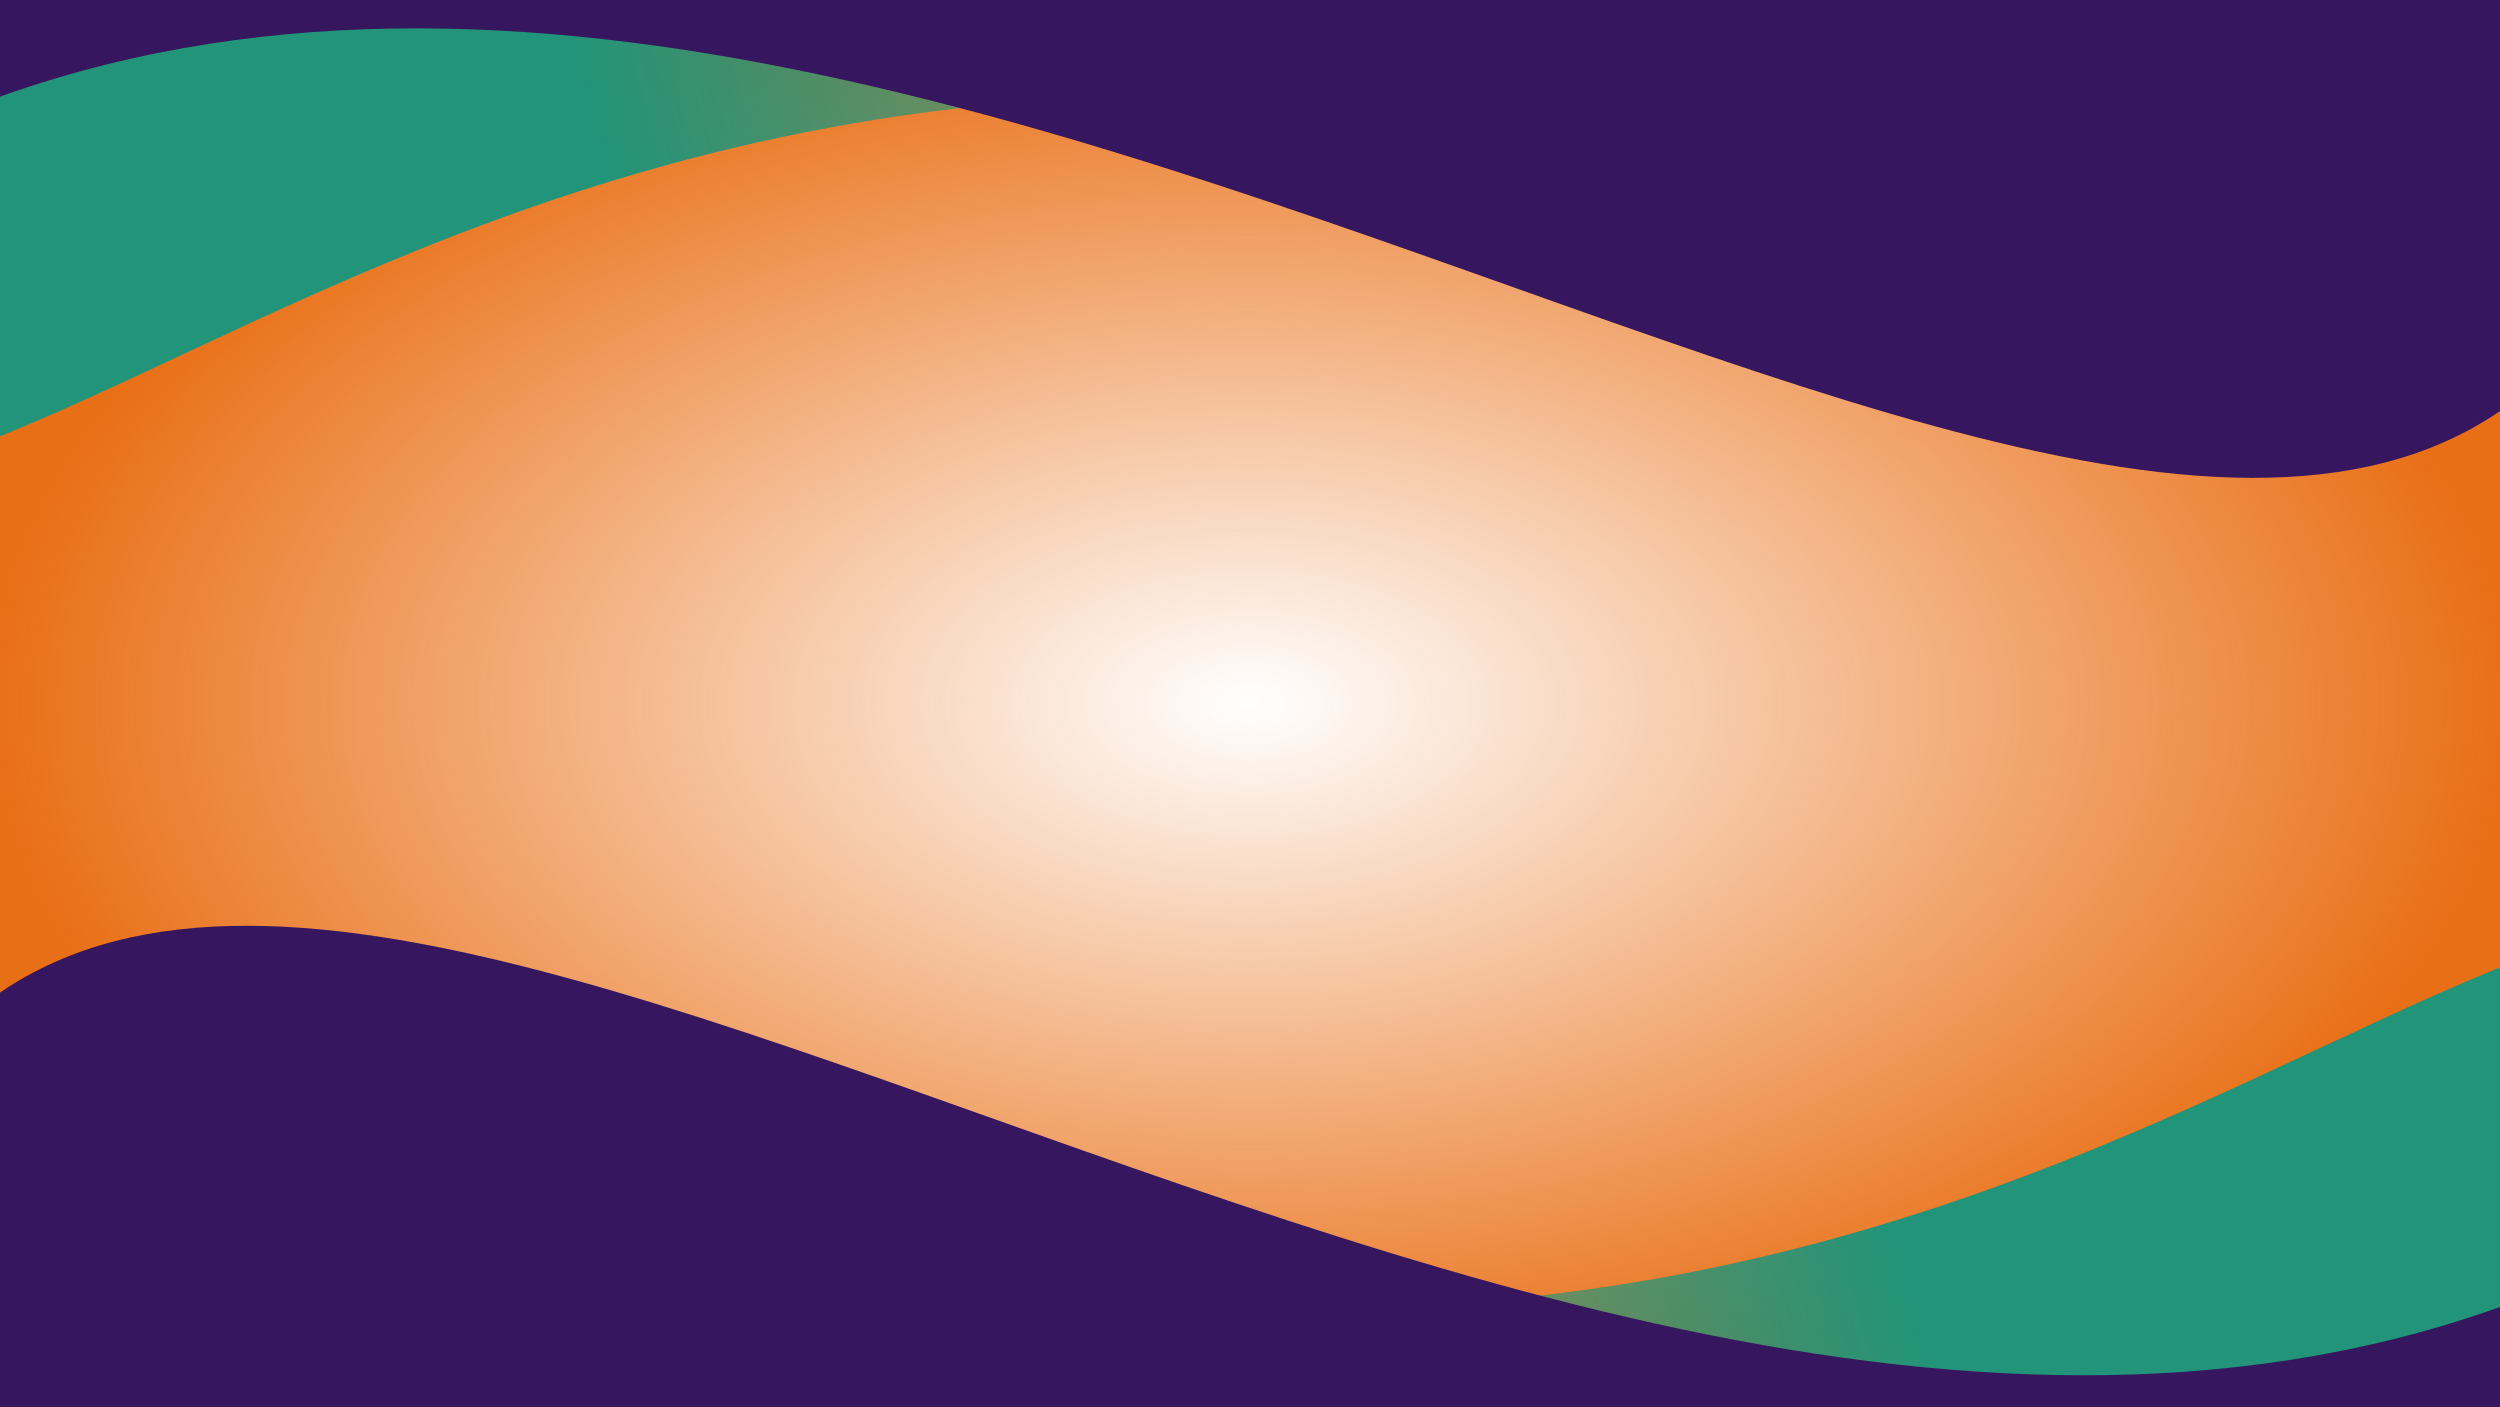
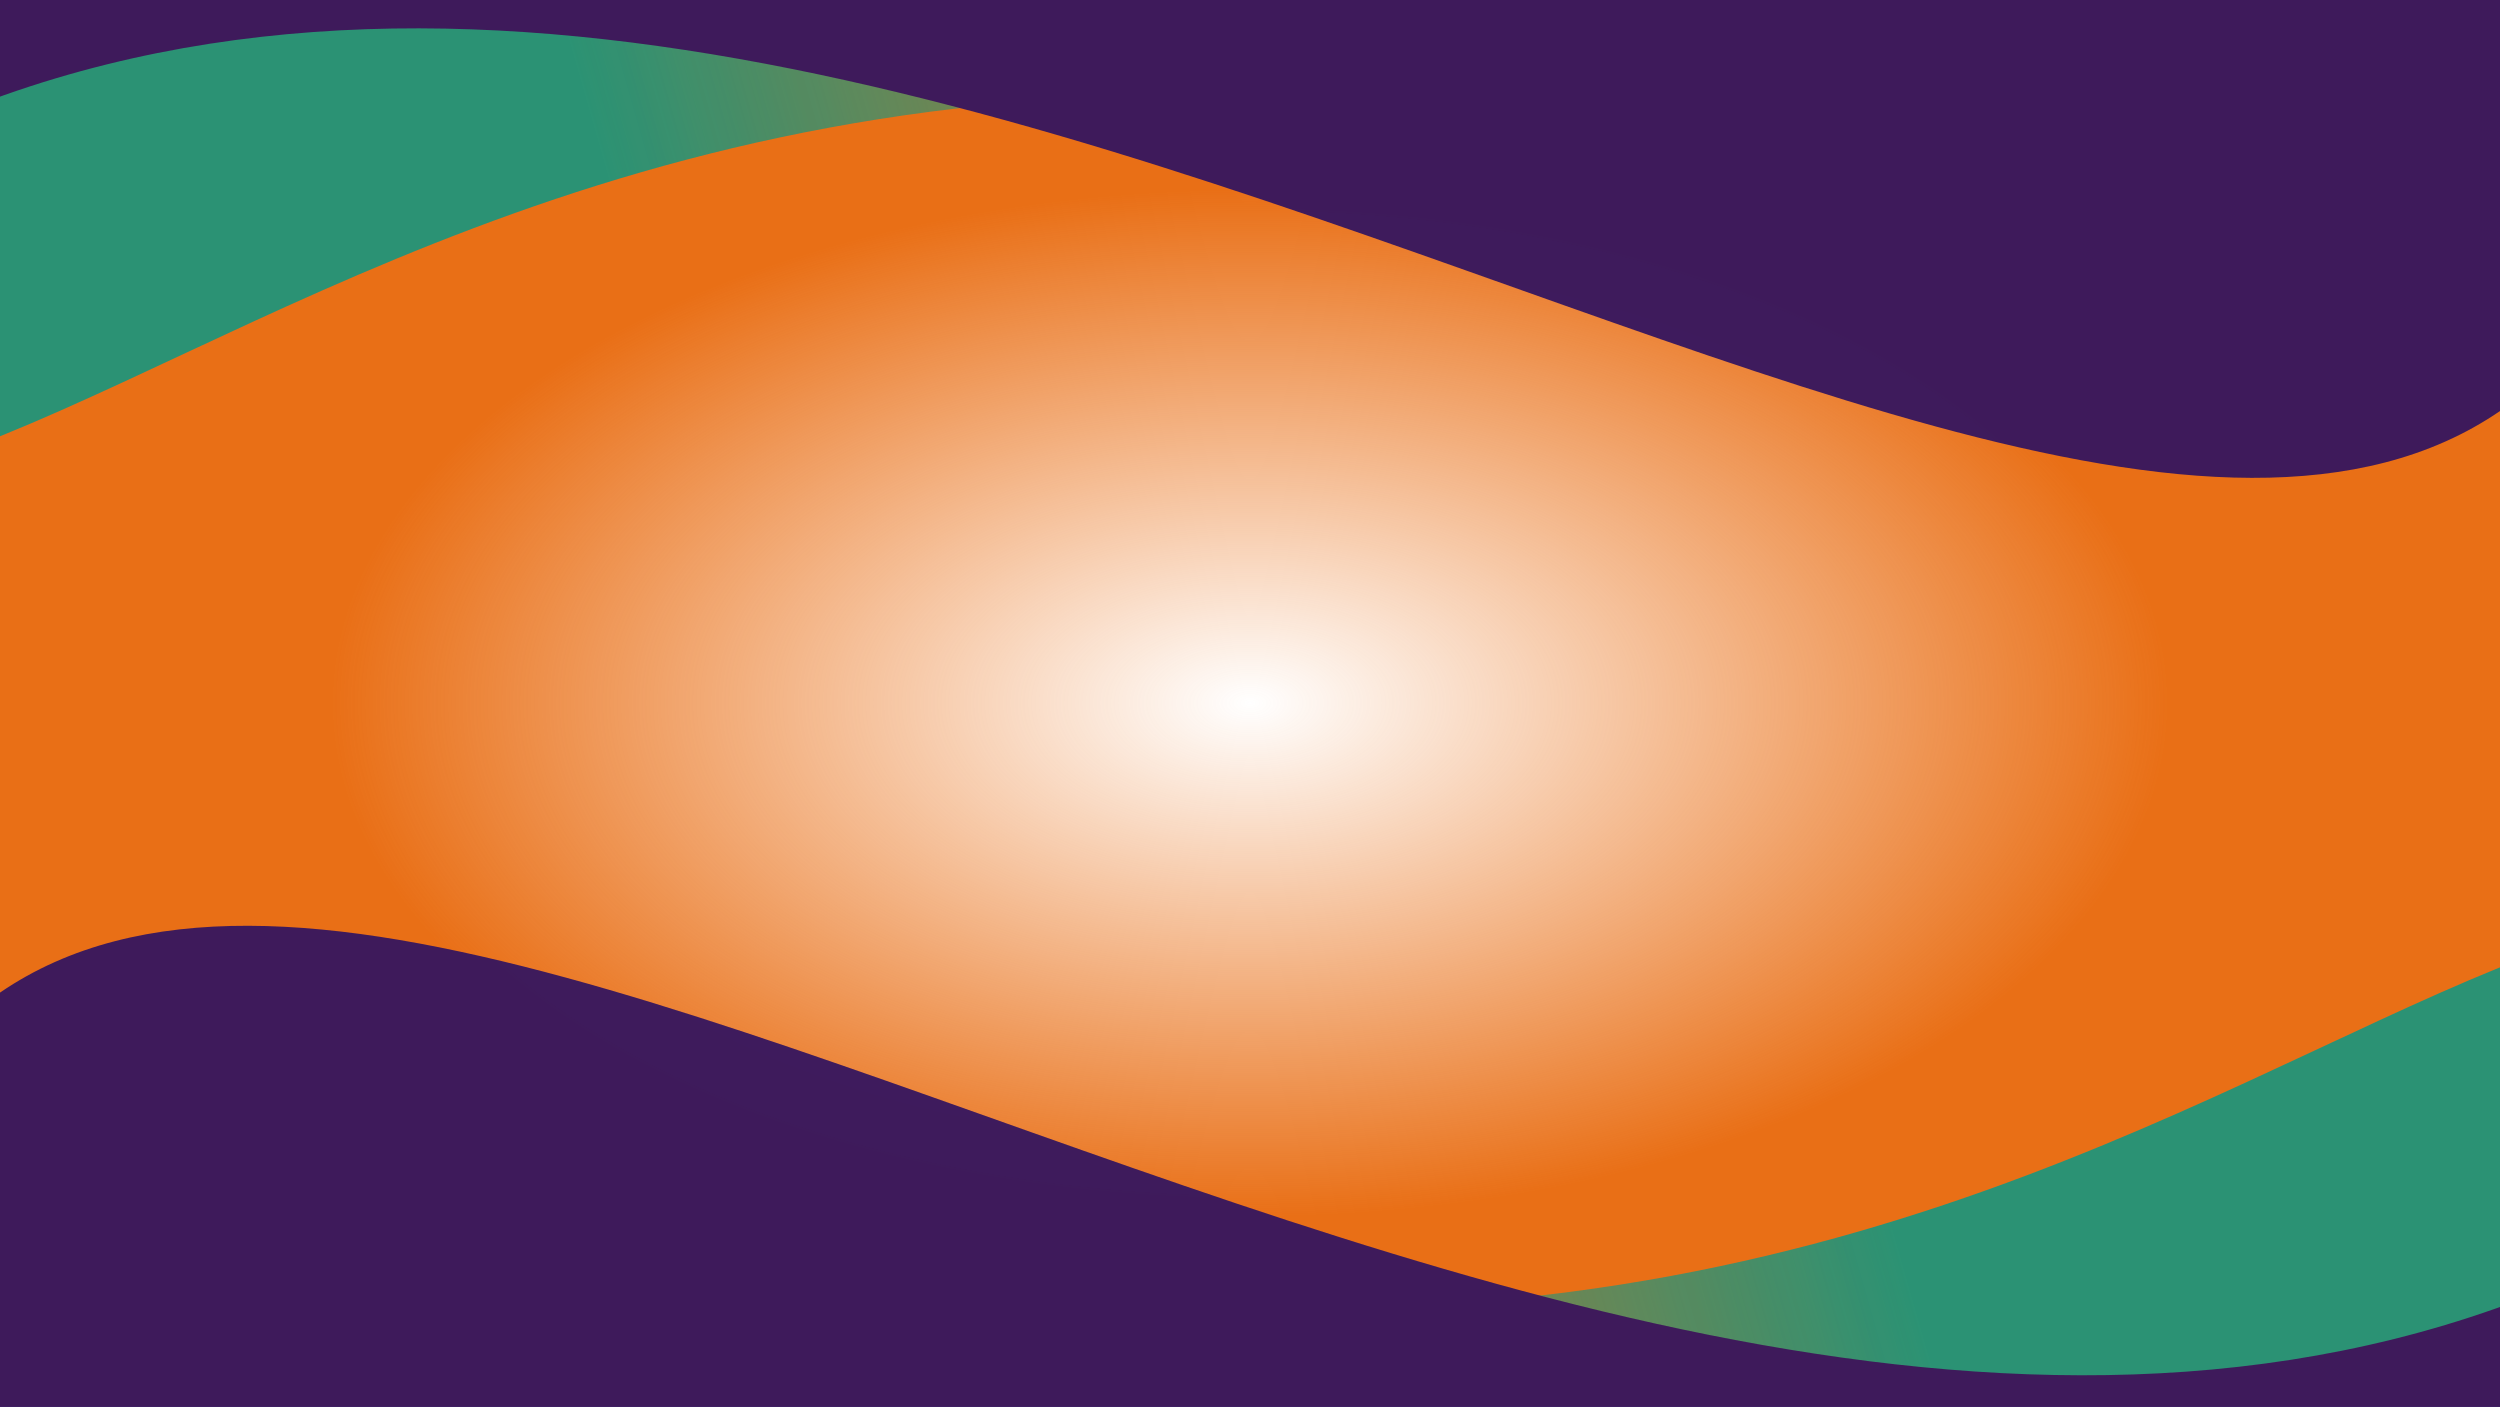
<svg xmlns="http://www.w3.org/2000/svg" width="1920" height="1080" viewBox="0 0 1920 1080" fill="none">
  <rect width="1920" height="1080" fill="url(#paint0_radial)" />
-   <path d="M-364 325.08C63.29 617.629 388.009 -367.037 1920 325.08L1920 -145.999L-364 -146L-364 325.08Z" fill="url(#paint1_linear)" />
-   <path d="M1920 315.686C1492.92 607.991 366.266 -479.783 -364 323.68C-364 395.632 -362.903 -155 -362.903 -155L1920 -155L1920 315.686Z" fill="#36165E" />
-   <path d="M2284 752.921C1856.71 460.371 1531.99 1445.04 7.82013e-05 752.921V1224H2284V752.921Z" fill="url(#paint2_linear)" />
-   <path d="M0 762.314C427.085 470.01 1553.73 1557.78 2284 754.32C2284 682.368 2282.9 1233 2282.9 1233H0V762.314Z" fill="#36165E" />
+   <g opacity="0.95">
+     <path d="M-364 325.08C63.29 617.629 388.009 -367.037 1920 325.08L1920 -145.999L-364 -146L-364 325.08Z" fill="url(#paint1_linear)" />
+     <path d="M1920 315.686C1492.92 607.991 366.266 -479.783 -364 323.68C-364 395.632 -362.903 -155 -362.903 -155L1920 -155L1920 315.686Z" fill="#36165E" />
+   </g>
+   <g opacity="0.95">
+     <path d="M2284 752.921C1856.71 460.371 1531.99 1445.04 7.82013e-05 752.921V1224H2284V752.921Z" fill="url(#paint2_linear)" />
+     <path d="M0 762.314C427.085 470.01 1553.73 1557.78 2284 754.32C2284 682.368 2282.9 1233 2282.9 1233H0V762.314Z" fill="#36165E" />
+   </g>
  <defs>
    <radialGradient id="paint0_radial" cx="0" cy="0" r="1" gradientUnits="userSpaceOnUse" gradientTransform="translate(960 540) rotate(90) scale(540 960)">
      <stop stop-color="#E96F16" stop-opacity="0" />
-       <stop offset="1" stop-color="#E96F16" />
+       <stop offset="0.729" stop-color="#E96F16" />
    </radialGradient>
    <linearGradient id="paint1_linear" x1="424.694" y1="-7.999" x2="1174.47" y2="-221.81" gradientUnits="userSpaceOnUse">
      <stop stop-color="#229479" />
      <stop offset="1" stop-color="#229479" stop-opacity="0" />
    </linearGradient>
    <linearGradient id="paint2_linear" x1="1495.31" y1="1086" x2="745.533" y2="1299.81" gradientUnits="userSpaceOnUse">
      <stop stop-color="#229479" />
      <stop offset="1" stop-color="#229479" stop-opacity="0" />
    </linearGradient>
  </defs>
</svg>
